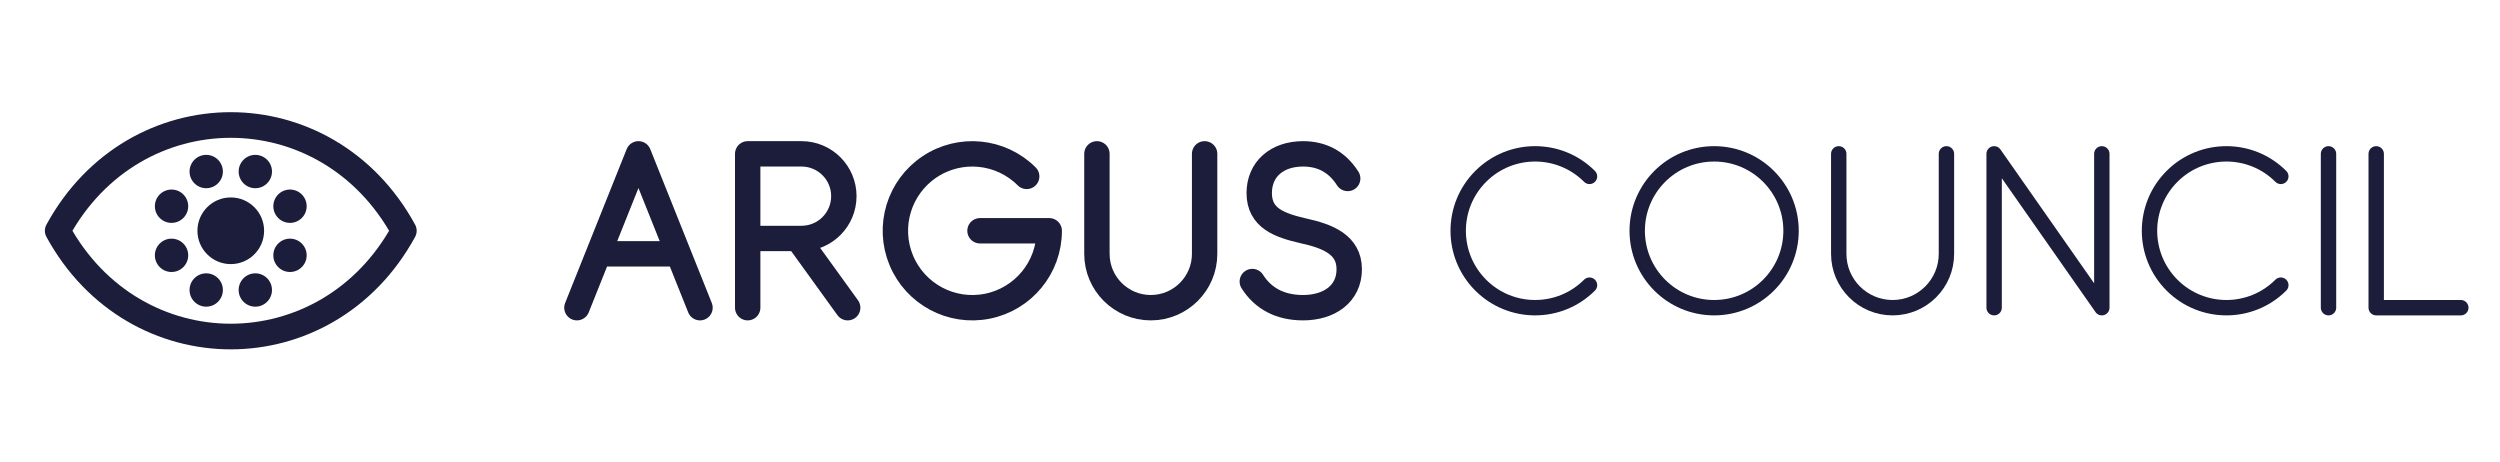
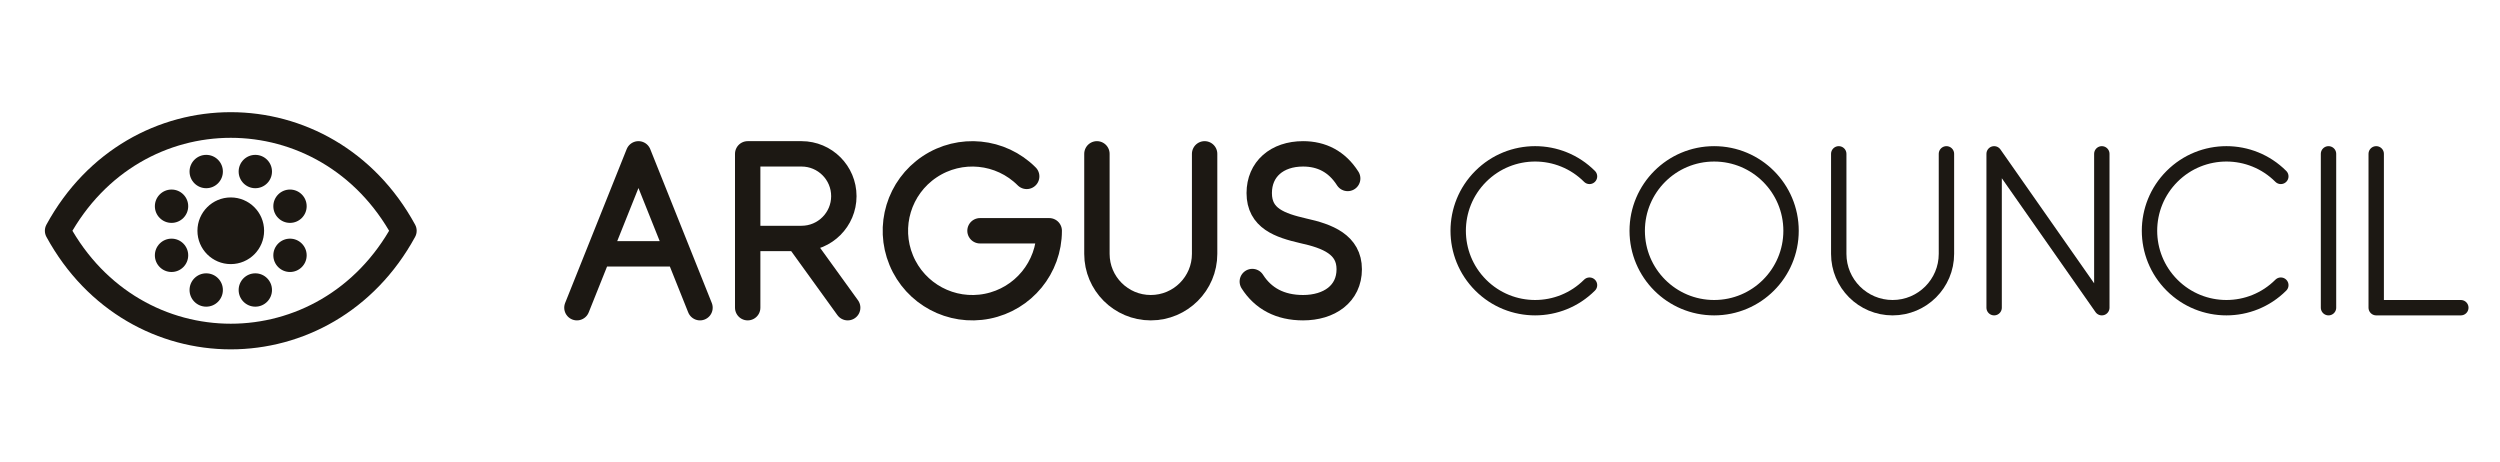
<svg xmlns="http://www.w3.org/2000/svg" viewBox="0 0 390 72" width="390" height="72" role="img" aria-label="Argus Council">
-   <path d="M9.00 36.00 C21.00 14.00 51.00 14.00 63.00 36.00 C51.00 58.00 21.00 58.00 9.00 36.00Z" fill="none" stroke="#1B1D3A" stroke-width="4.00" stroke-linejoin="round" />
-   <circle cx="45.24" cy="39.83" r="2.60" fill="#1B1D3A" />
-   <circle cx="39.83" cy="45.24" r="2.60" fill="#1B1D3A" />
-   <circle cx="32.17" cy="45.24" r="2.60" fill="#1B1D3A" />
-   <circle cx="26.76" cy="39.83" r="2.60" fill="#1B1D3A" />
-   <circle cx="26.76" cy="32.17" r="2.60" fill="#1B1D3A" />
-   <circle cx="32.17" cy="26.76" r="2.60" fill="#1B1D3A" />
-   <circle cx="39.83" cy="26.76" r="2.60" fill="#1B1D3A" />
-   <circle cx="45.24" cy="32.17" r="2.60" fill="#1B1D3A" />
-   <circle cx="36.00" cy="36.00" r="5.20" fill="#1B1D3A" />
-   <g transform="translate(90.00 24.00) scale(1.2)" fill="none" stroke="#1B1D3A" stroke-width="3.3" stroke-linecap="round" stroke-linejoin="round">
+   <path d="M9.00 36.00 C21.00 14.00 51.00 14.00 63.00 36.00 C51.00 58.00 21.00 58.00 9.00 36.00Z" fill="none" stroke="#1C1813" stroke-width="4.00" stroke-linejoin="round" />
+   <circle cx="45.24" cy="39.83" r="2.60" fill="#1C1813" />
+   <circle cx="39.83" cy="45.24" r="2.60" fill="#1C1813" />
+   <circle cx="32.17" cy="45.24" r="2.60" fill="#1C1813" />
+   <circle cx="26.76" cy="39.83" r="2.60" fill="#1C1813" />
+   <circle cx="26.76" cy="32.17" r="2.60" fill="#1C1813" />
+   <circle cx="32.17" cy="26.76" r="2.60" fill="#1C1813" />
+   <circle cx="39.83" cy="26.76" r="2.60" fill="#1C1813" />
+   <circle cx="45.24" cy="32.17" r="2.60" fill="#1C1813" />
+   <circle cx="36.00" cy="36.00" r="5.20" fill="#1C1813" />
+   <g transform="translate(90.00 24.00) scale(1.2)" fill="none" stroke="#1C1813" stroke-width="3.3" stroke-linecap="round" stroke-linejoin="round">
    <path transform="translate(0.00 0)" d="M0 20 L8 0 L16 20 M3.4 13 H12.6" />
    <path transform="translate(22.20 0)" d="M0 20 V0 H7 A5.5 5.5 0 0 1 7 11 H0 M6.5 11 L13 20" />
    <path transform="translate(41.40 0)" d="M17.07 2.93 A10 10 0 1 0 20 10 H11" />
    <path transform="translate(67.60 0)" d="M0 0 V13 A7 7 0 0 0 14 13 V0" />
    <path transform="translate(87.80 0)" d="M12.4 3.2 C11 1 9 0 6.6 0 C3.2 0 0.9 2 0.9 5.1 C0.9 8.4 3.6 9.3 6.6 10 C9.8 10.7 12.6 11.8 12.6 15 C12.6 18.2 10 20 6.6 20 C3.6 20 1.4 18.8 0 16.6" />
  </g>
-   <g transform="translate(227.48 24.00) scale(1.2)" fill="none" stroke="#1B1D3A" stroke-width="2.0" stroke-linecap="round" stroke-linejoin="round">
+   <g transform="translate(227.48 24.00) scale(1.2)" fill="none" stroke="#1C1813" stroke-width="2.0" stroke-linecap="round" stroke-linejoin="round">
    <path transform="translate(0.00 0)" d="M17.07 2.93 A10 10 0 1 0 17.07 17.07" />
    <path transform="translate(23.27 0)" d="M20 10 A10 10 0 1 0 0 10 A10 10 0 1 0 20 10" />
    <path transform="translate(49.47 0)" d="M0 0 V13 A7 7 0 0 0 14 13 V0" />
    <path transform="translate(69.67 0)" d="M0 20 V0 L14 20 V0" />
    <path transform="translate(89.87 0)" d="M17.07 2.93 A10 10 0 1 0 17.07 17.07" />
    <path transform="translate(113.14 0)" d="M0 0 V20" />
    <path transform="translate(119.34 0)" d="M0 0 V20 H11" />
  </g>
</svg>
